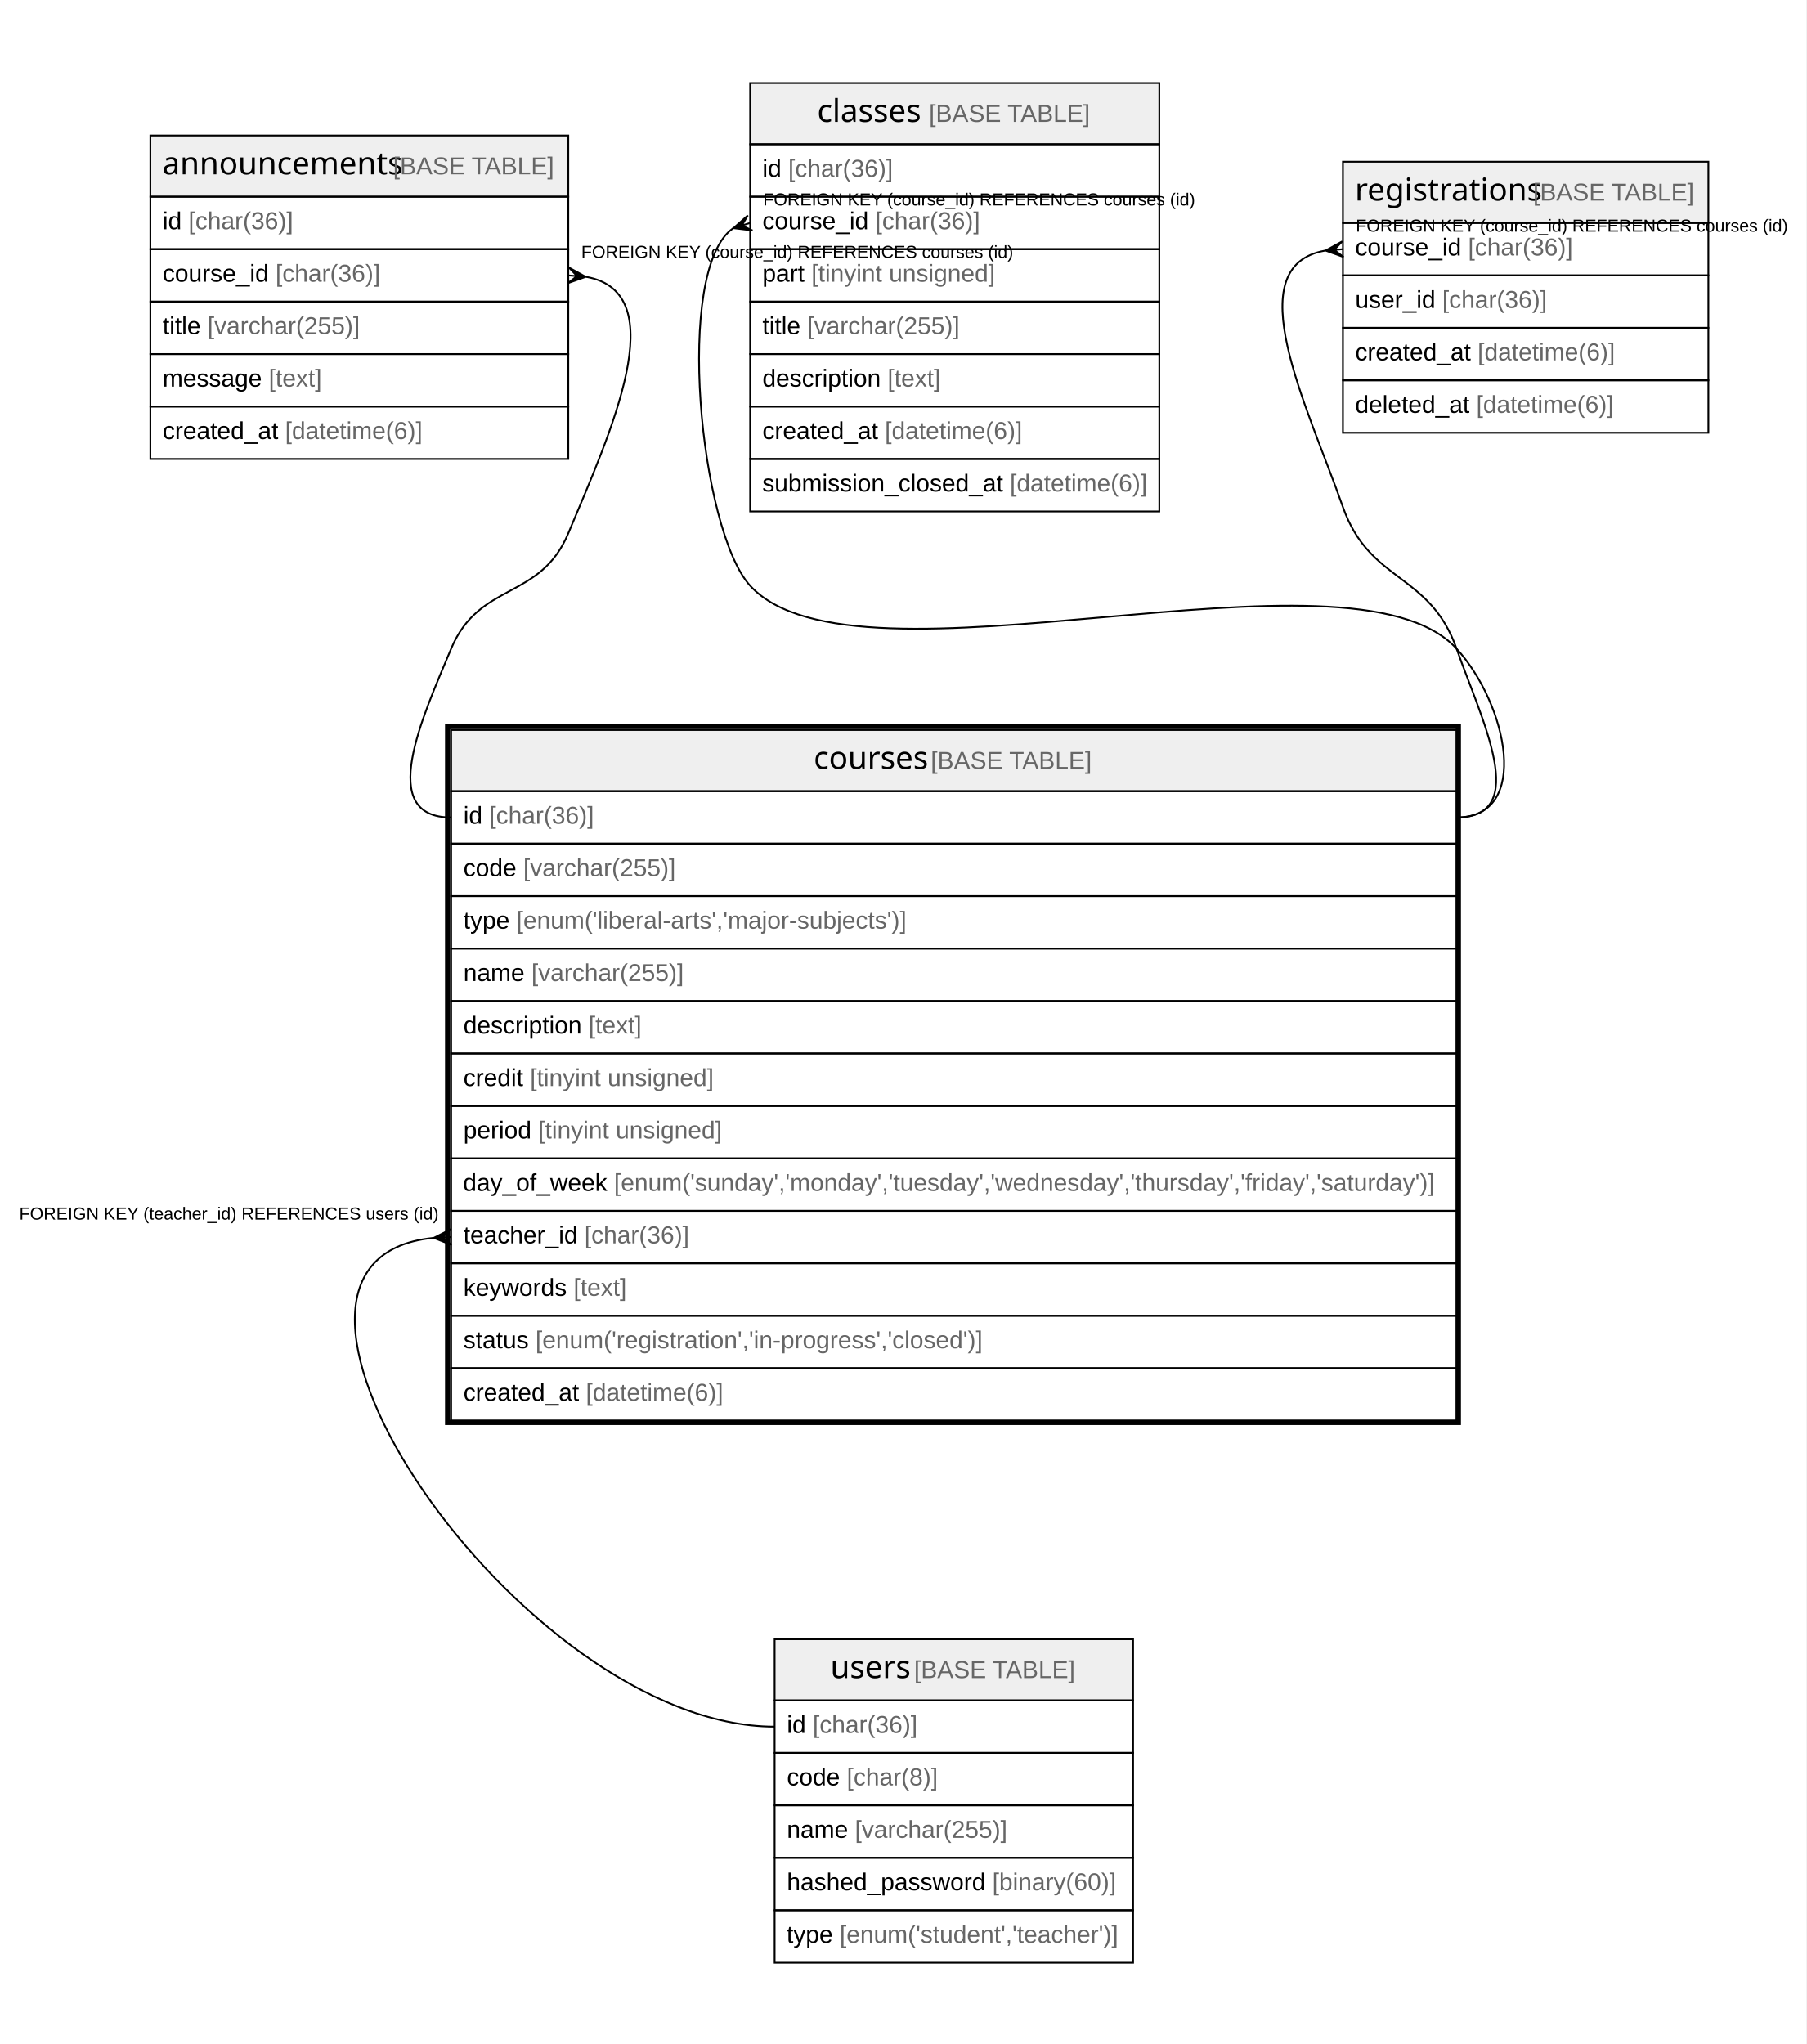
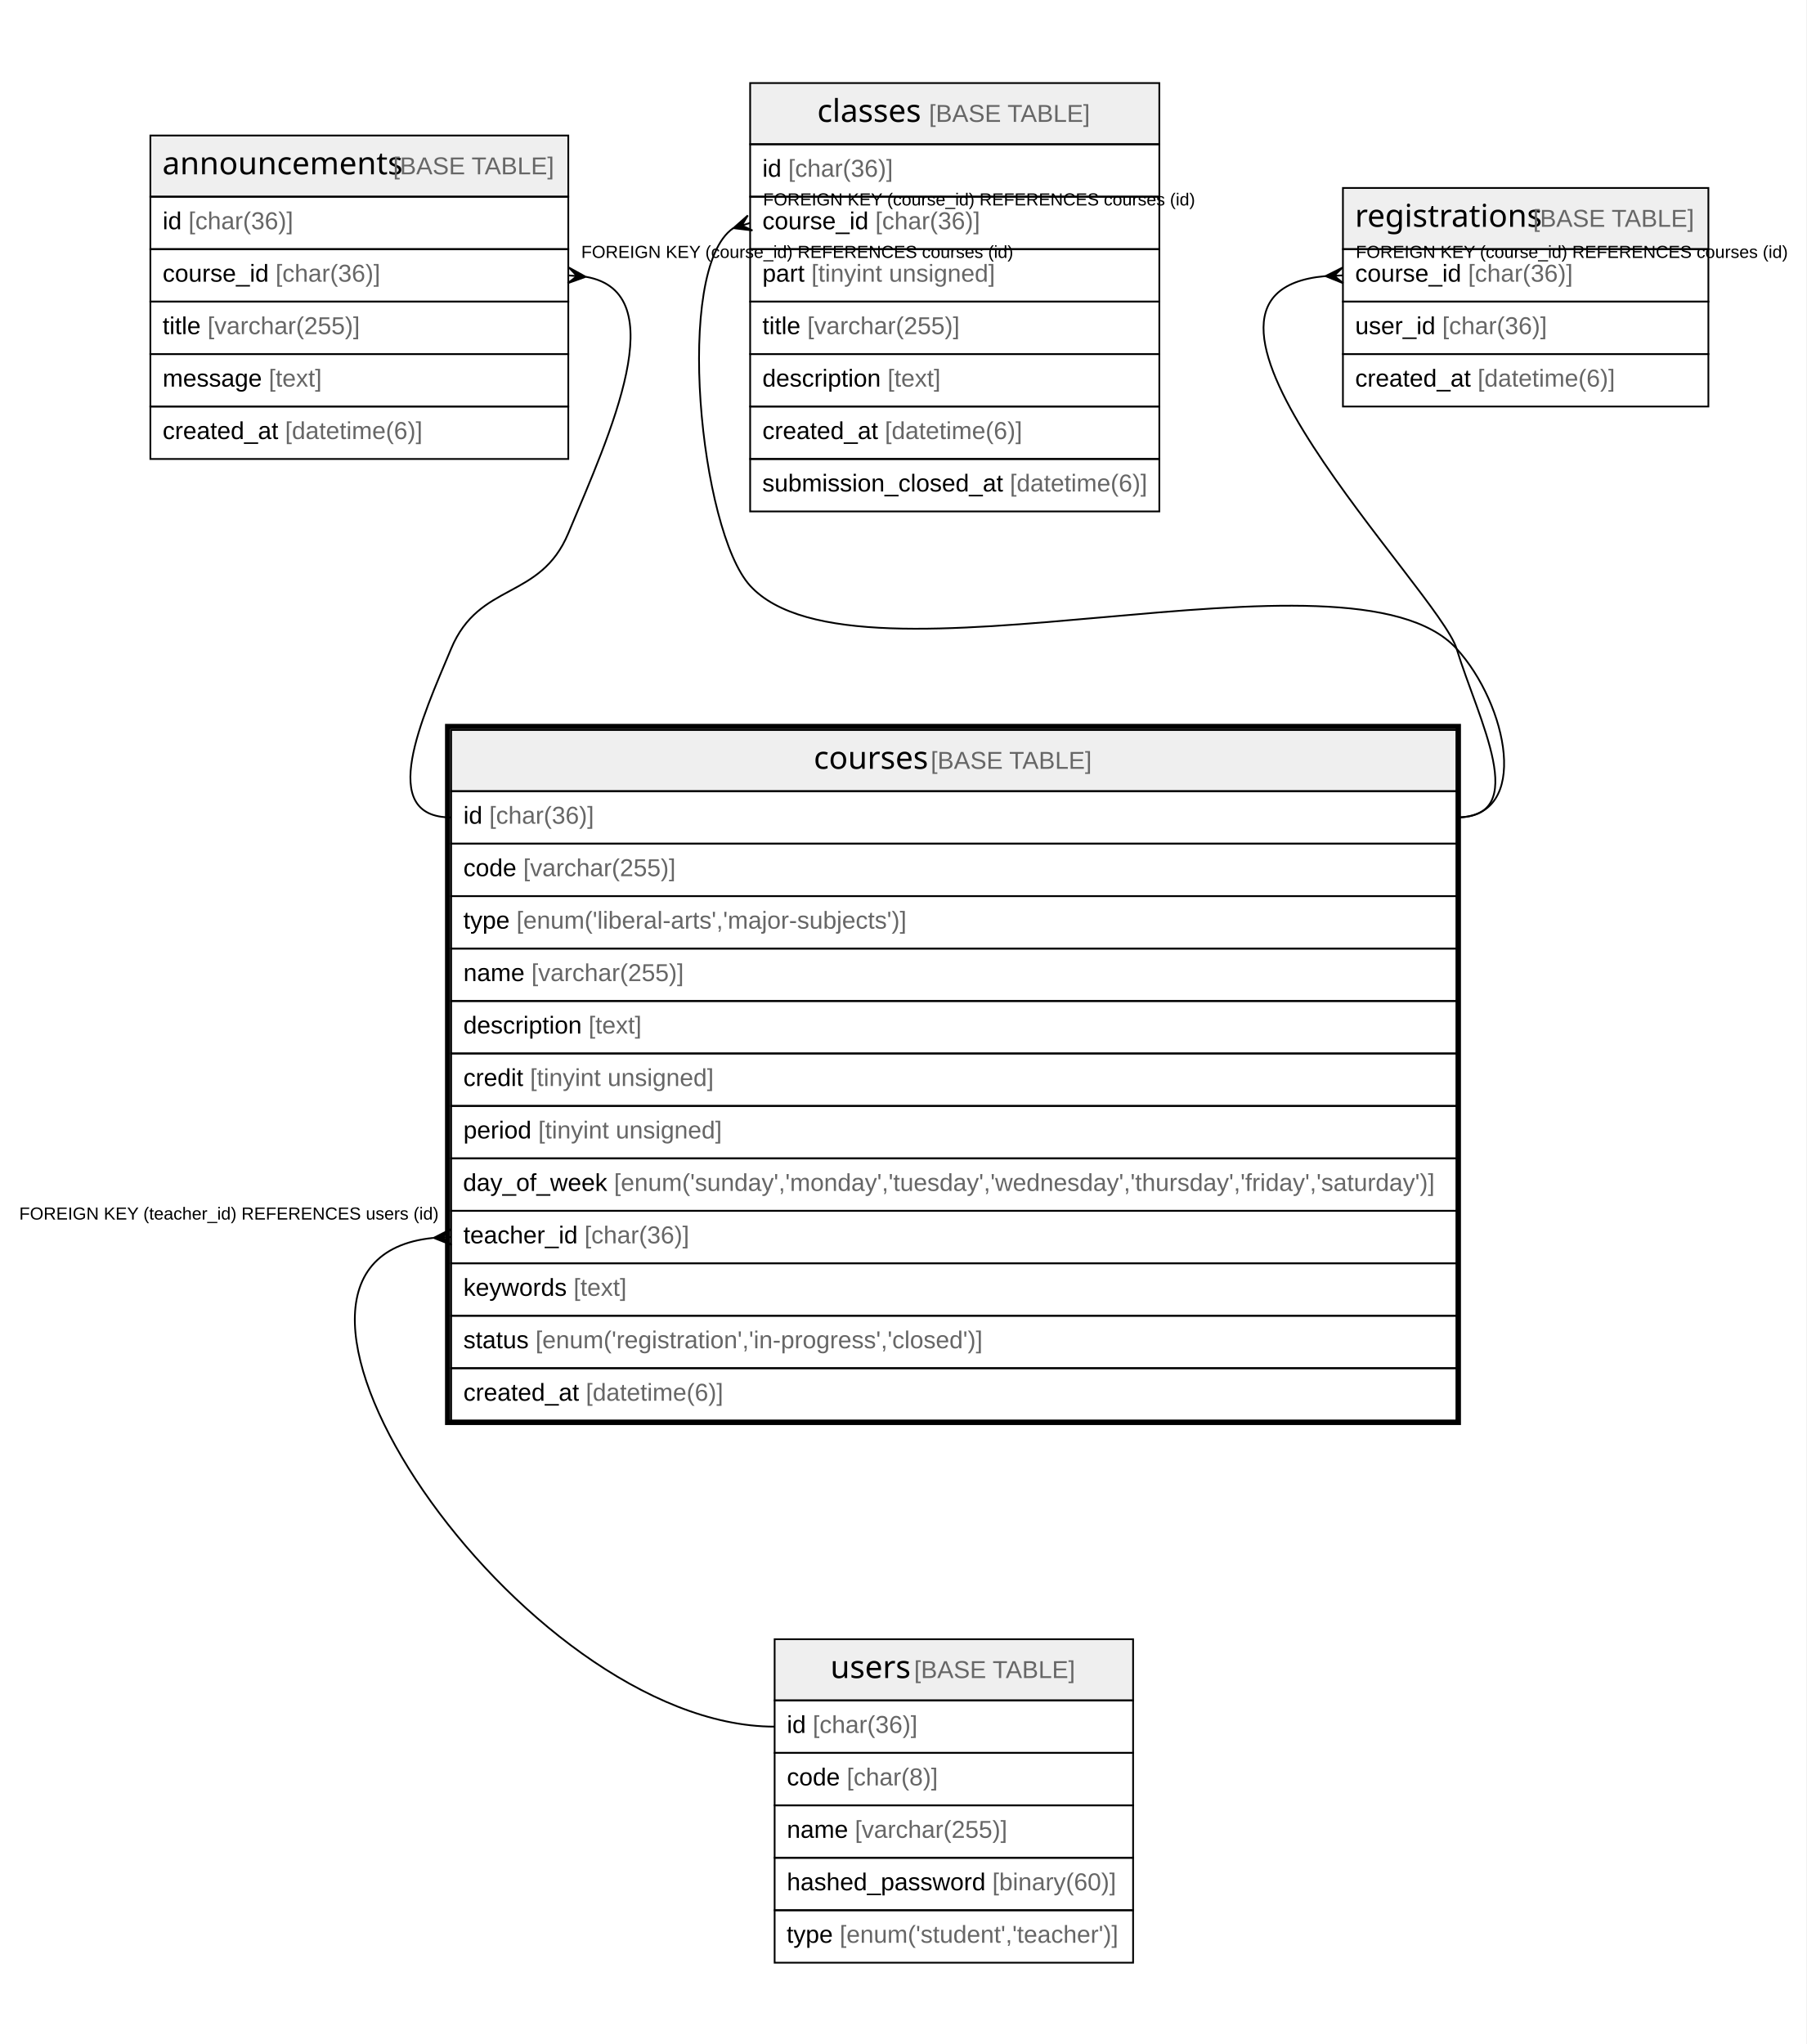
<svg xmlns="http://www.w3.org/2000/svg" width="1033pt" height="1169pt" viewBox="0.00 0.00 1033.00 1169.00">
  <g id="graph0" class="graph" transform="scale(1 1) rotate(0) translate(4 1165)">
    <polygon fill="#ffffff" stroke="transparent" points="-4,4 -4,-1165 1029,-1165 1029,4 -4,4" />
    <g id="node1" class="node">
      <polygon fill="#efefef" stroke="transparent" points="254,-712.5 254,-747.5 829,-747.5 829,-712.5 254,-712.5" />
      <polygon fill="none" stroke="#000000" points="254,-712.5 254,-747.5 829,-747.5 829,-712.5 254,-712.5" />
      <text text-anchor="start" x="461.368" y="-725.3" font-family="Arial Bold" font-size="18.00" fill="#000000">courses</text>
      <text text-anchor="start" x="524.379" y="-725.3" font-family="Arial" font-size="14.00" fill="#000000"> </text>
      <text text-anchor="start" x="528.269" y="-725.3" font-family="Arial" font-size="14.00" fill="#666666">[BASE TABLE]</text>
      <polygon fill="none" stroke="#000000" points="254,-682.5 254,-712.5 829,-712.5 829,-682.5 254,-682.5" />
      <text text-anchor="start" x="261" y="-693.9" font-family="Arial" font-size="14.00" fill="#000000">id </text>
      <text text-anchor="start" x="275.78" y="-693.9" font-family="Arial" font-size="14.00" fill="#666666">[char(36)]</text>
      <polygon fill="none" stroke="#000000" points="254,-652.5 254,-682.5 829,-682.5 829,-652.5 254,-652.5" />
      <text text-anchor="start" x="261" y="-663.9" font-family="Arial" font-size="14.00" fill="#000000">code </text>
      <text text-anchor="start" x="295.238" y="-663.9" font-family="Arial" font-size="14.00" fill="#666666">[varchar(255)]</text>
      <polygon fill="none" stroke="#000000" points="254,-622.5 254,-652.5 829,-652.5 829,-622.5 254,-622.5" />
      <text text-anchor="start" x="261" y="-633.9" font-family="Arial" font-size="14.00" fill="#000000">type </text>
      <text text-anchor="start" x="291.346" y="-633.9" font-family="Arial" font-size="14.00" fill="#666666">[enum('liberal-arts','major-subjects')]</text>
      <polygon fill="none" stroke="#000000" points="254,-592.5 254,-622.5 829,-622.5 829,-592.5 254,-592.5" />
      <text text-anchor="start" x="261" y="-603.9" font-family="Arial" font-size="14.00" fill="#000000">name </text>
      <text text-anchor="start" x="299.899" y="-603.9" font-family="Arial" font-size="14.00" fill="#666666">[varchar(255)]</text>
      <polygon fill="none" stroke="#000000" points="254,-562.5 254,-592.5 829,-592.5 829,-562.5 254,-562.5" />
      <text text-anchor="start" x="261" y="-573.9" font-family="Arial" font-size="14.00" fill="#000000">description </text>
      <text text-anchor="start" x="332.568" y="-573.9" font-family="Arial" font-size="14.00" fill="#666666">[text]</text>
      <polygon fill="none" stroke="#000000" points="254,-532.5 254,-562.5 829,-562.5 829,-532.5 254,-532.5" />
      <text text-anchor="start" x="261" y="-543.9" font-family="Arial" font-size="14.00" fill="#000000">credit </text>
      <text text-anchor="start" x="299.114" y="-543.9" font-family="Arial" font-size="14.00" fill="#666666">[tinyint unsigned]</text>
      <polygon fill="none" stroke="#000000" points="254,-502.5 254,-532.5 829,-532.5 829,-502.5 254,-502.5" />
      <text text-anchor="start" x="261" y="-513.9" font-family="Arial" font-size="14.00" fill="#000000">period </text>
      <text text-anchor="start" x="303.788" y="-513.9" font-family="Arial" font-size="14.00" fill="#666666">[tinyint unsigned]</text>
      <polygon fill="none" stroke="#000000" points="254,-472.5 254,-502.5 829,-502.5 829,-472.5 254,-472.5" />
      <text text-anchor="start" x="260.776" y="-483.9" font-family="Arial" font-size="14.00" fill="#000000">day_of_week </text>
      <text text-anchor="start" x="347.142" y="-483.9" font-family="Arial" font-size="14.00" fill="#666666">[enum('sunday','monday','tuesday','wednesday','thursday','friday','saturday')]</text>
      <polygon fill="none" stroke="#000000" points="254,-442.5 254,-472.5 829,-472.5 829,-442.5 254,-442.5" />
      <text text-anchor="start" x="261" y="-453.9" font-family="Arial" font-size="14.00" fill="#000000">teacher_id </text>
      <text text-anchor="start" x="330.244" y="-453.9" font-family="Arial" font-size="14.00" fill="#666666">[char(36)]</text>
      <polygon fill="none" stroke="#000000" points="254,-412.5 254,-442.5 829,-442.5 829,-412.5 254,-412.5" />
      <text text-anchor="start" x="261" y="-423.9" font-family="Arial" font-size="14.00" fill="#000000">keywords </text>
      <text text-anchor="start" x="324.006" y="-423.9" font-family="Arial" font-size="14.00" fill="#666666">[text]</text>
      <polygon fill="none" stroke="#000000" points="254,-382.5 254,-412.5 829,-412.5 829,-382.5 254,-382.5" />
      <text text-anchor="start" x="261" y="-393.9" font-family="Arial" font-size="14.00" fill="#000000">status </text>
      <text text-anchor="start" x="302.237" y="-393.9" font-family="Arial" font-size="14.00" fill="#666666">[enum('registration','in-progress','closed')]</text>
      <polygon fill="none" stroke="#000000" points="254,-352.5 254,-382.5 829,-382.5 829,-352.5 254,-352.5" />
      <text text-anchor="start" x="261" y="-363.9" font-family="Arial" font-size="14.00" fill="#000000">created_at </text>
      <text text-anchor="start" x="331.028" y="-363.9" font-family="Arial" font-size="14.00" fill="#666666">[datetime(6)]</text>
      <polygon fill="none" stroke="#000000" stroke-width="3" points="252,-351.5 252,-749.5 830,-749.5 830,-351.5 252,-351.5" />
    </g>
    <g id="node5" class="node">
      <polygon fill="#efefef" stroke="transparent" points="439,-192.5 439,-227.5 644,-227.5 644,-192.5 439,-192.5" />
      <polygon fill="none" stroke="#000000" points="439,-192.5 439,-227.5 644,-227.5 644,-192.5 439,-192.5" />
      <text text-anchor="start" x="470.871" y="-205.3" font-family="Arial Bold" font-size="18.00" fill="#000000">users</text>
      <text text-anchor="start" x="514.875" y="-205.3" font-family="Arial" font-size="14.00" fill="#000000"> </text>
      <text text-anchor="start" x="518.766" y="-205.3" font-family="Arial" font-size="14.00" fill="#666666">[BASE TABLE]</text>
      <polygon fill="none" stroke="#000000" points="439,-162.5 439,-192.5 644,-192.5 644,-162.5 439,-162.5" />
      <text text-anchor="start" x="446" y="-173.9" font-family="Arial" font-size="14.00" fill="#000000">id </text>
      <text text-anchor="start" x="460.78" y="-173.9" font-family="Arial" font-size="14.00" fill="#666666">[char(36)]</text>
      <polygon fill="none" stroke="#000000" points="439,-132.5 439,-162.5 644,-162.5 644,-132.5 439,-132.5" />
      <text text-anchor="start" x="446" y="-143.9" font-family="Arial" font-size="14.00" fill="#000000">code </text>
      <text text-anchor="start" x="480.238" y="-143.9" font-family="Arial" font-size="14.00" fill="#666666">[char(8)]</text>
      <polygon fill="none" stroke="#000000" points="439,-102.5 439,-132.5 644,-132.5 644,-102.5 439,-102.5" />
      <text text-anchor="start" x="446" y="-113.9" font-family="Arial" font-size="14.00" fill="#000000">name </text>
      <text text-anchor="start" x="484.899" y="-113.9" font-family="Arial" font-size="14.00" fill="#666666">[varchar(255)]</text>
      <polygon fill="none" stroke="#000000" points="439,-72.5 439,-102.5 644,-102.5 644,-72.5 439,-72.5" />
      <text text-anchor="start" x="446" y="-83.9" font-family="Arial" font-size="14.00" fill="#000000">hashed_password </text>
      <text text-anchor="start" x="563.484" y="-83.9" font-family="Arial" font-size="14.00" fill="#666666">[binary(60)]</text>
      <polygon fill="none" stroke="#000000" points="439,-42.5 439,-72.5 644,-72.5 644,-42.5 439,-42.5" />
      <text text-anchor="start" x="445.844" y="-53.9" font-family="Arial" font-size="14.00" fill="#000000">type </text>
      <text text-anchor="start" x="476.191" y="-53.9" font-family="Arial" font-size="14.00" fill="#666666">[enum('student','teacher')]</text>
    </g>
    <g id="edge4" class="edge">
      <path fill="none" stroke="#000000" d="M243.668,-457.007C113.858,-443.995 293.488,-177.5 439,-177.5" />
      <polygon fill="#000000" stroke="#000000" points="244.011,-457.024 253.786,-461.995 249.006,-457.262 254,-457.5 254,-457.5 254,-457.5 249.006,-457.262 254.214,-453.005 244.011,-457.024 244.011,-457.024" />
      <text text-anchor="start" x="6.997" y="-467.5" font-family="Arial" font-size="10.00" fill="#000000">FOREIGN KEY (teacher_id) REFERENCES users (id)</text>
    </g>
    <g id="node2" class="node">
      <polygon fill="#efefef" stroke="transparent" points="82,-1052.5 82,-1087.5 321,-1087.5 321,-1052.5 82,-1052.5" />
      <polygon fill="none" stroke="#000000" points="82,-1052.5 82,-1087.5 321,-1087.5 321,-1052.5 82,-1052.5" />
      <text text-anchor="start" x="88.848" y="-1065.3" font-family="Arial Bold" font-size="18.00" fill="#000000">announcements</text>
      <text text-anchor="start" x="216.898" y="-1065.3" font-family="Arial" font-size="14.00" fill="#000000"> </text>
      <text text-anchor="start" x="220.789" y="-1065.3" font-family="Arial" font-size="14.00" fill="#666666">[BASE TABLE]</text>
      <polygon fill="none" stroke="#000000" points="82,-1022.5 82,-1052.5 321,-1052.5 321,-1022.5 82,-1022.5" />
      <text text-anchor="start" x="89" y="-1033.9" font-family="Arial" font-size="14.00" fill="#000000">id </text>
      <text text-anchor="start" x="103.78" y="-1033.9" font-family="Arial" font-size="14.00" fill="#666666">[char(36)]</text>
      <polygon fill="none" stroke="#000000" points="82,-992.5 82,-1022.5 321,-1022.5 321,-992.5 82,-992.5" />
      <text text-anchor="start" x="89" y="-1003.9" font-family="Arial" font-size="14.00" fill="#000000">course_id </text>
      <text text-anchor="start" x="153.571" y="-1003.9" font-family="Arial" font-size="14.00" fill="#666666">[char(36)]</text>
      <polygon fill="none" stroke="#000000" points="82,-962.5 82,-992.5 321,-992.5 321,-962.5 82,-962.5" />
      <text text-anchor="start" x="89" y="-973.9" font-family="Arial" font-size="14.00" fill="#000000">title </text>
      <text text-anchor="start" x="114.668" y="-973.9" font-family="Arial" font-size="14.00" fill="#666666">[varchar(255)]</text>
      <polygon fill="none" stroke="#000000" points="82,-932.5 82,-962.5 321,-962.5 321,-932.5 82,-932.5" />
      <text text-anchor="start" x="89" y="-943.9" font-family="Arial" font-size="14.00" fill="#000000">message </text>
      <text text-anchor="start" x="149.682" y="-943.9" font-family="Arial" font-size="14.00" fill="#666666">[text]</text>
      <polygon fill="none" stroke="#000000" points="82,-902.5 82,-932.5 321,-932.5 321,-902.5 82,-902.5" />
      <text text-anchor="start" x="89" y="-913.9" font-family="Arial" font-size="14.00" fill="#000000">created_at </text>
      <text text-anchor="start" x="159.028" y="-913.9" font-family="Arial" font-size="14.00" fill="#666666">[datetime(6)]</text>
    </g>
    <g id="edge1" class="edge">
      <path fill="none" stroke="#000000" d="M331.143,-1006.683C382.045,-997.726 344.881,-917.046 321,-860 304.859,-821.443 270.141,-832.557 254,-794 237.438,-754.438 211.111,-697.5 254,-697.5" />
      <polygon fill="#000000" stroke="#000000" points="330.968,-1006.697 320.639,-1003.014 325.984,-1007.098 321,-1007.5 321,-1007.5 321,-1007.5 325.984,-1007.098 321.361,-1011.986 330.968,-1006.697 330.968,-1006.697" />
      <text text-anchor="start" x="328.386" y="-1017.5" font-family="Arial" font-size="10.00" fill="#000000">FOREIGN KEY (course_id) REFERENCES courses (id)</text>
    </g>
    <g id="node3" class="node">
      <polygon fill="#efefef" stroke="transparent" points="425,-1082.5 425,-1117.5 659,-1117.5 659,-1082.5 425,-1082.5" />
      <polygon fill="none" stroke="#000000" points="425,-1082.5 425,-1117.5 659,-1117.5 659,-1082.5 425,-1082.5" />
      <text text-anchor="start" x="463.37" y="-1095.3" font-family="Arial Bold" font-size="18.00" fill="#000000">classes</text>
      <text text-anchor="start" x="523.376" y="-1095.3" font-family="Arial" font-size="14.00" fill="#000000"> </text>
      <text text-anchor="start" x="527.267" y="-1095.3" font-family="Arial" font-size="14.00" fill="#666666">[BASE TABLE]</text>
      <polygon fill="none" stroke="#000000" points="425,-1052.5 425,-1082.5 659,-1082.5 659,-1052.5 425,-1052.5" />
      <text text-anchor="start" x="432" y="-1063.9" font-family="Arial" font-size="14.00" fill="#000000">id </text>
      <text text-anchor="start" x="446.78" y="-1063.9" font-family="Arial" font-size="14.00" fill="#666666">[char(36)]</text>
      <polygon fill="none" stroke="#000000" points="425,-1022.5 425,-1052.5 659,-1052.5 659,-1022.5 425,-1022.5" />
      <text text-anchor="start" x="432" y="-1033.9" font-family="Arial" font-size="14.00" fill="#000000">course_id </text>
      <text text-anchor="start" x="496.571" y="-1033.9" font-family="Arial" font-size="14.00" fill="#666666">[char(36)]</text>
      <polygon fill="none" stroke="#000000" points="425,-992.5 425,-1022.5 659,-1022.5 659,-992.5 425,-992.5" />
      <text text-anchor="start" x="432" y="-1003.9" font-family="Arial" font-size="14.00" fill="#000000">part </text>
      <text text-anchor="start" x="460.007" y="-1003.9" font-family="Arial" font-size="14.00" fill="#666666">[tinyint unsigned]</text>
      <polygon fill="none" stroke="#000000" points="425,-962.5 425,-992.5 659,-992.5 659,-962.5 425,-962.5" />
      <text text-anchor="start" x="432" y="-973.9" font-family="Arial" font-size="14.00" fill="#000000">title </text>
      <text text-anchor="start" x="457.668" y="-973.9" font-family="Arial" font-size="14.00" fill="#666666">[varchar(255)]</text>
      <polygon fill="none" stroke="#000000" points="425,-932.5 425,-962.5 659,-962.5 659,-932.5 425,-932.5" />
      <text text-anchor="start" x="432" y="-943.9" font-family="Arial" font-size="14.00" fill="#000000">description </text>
      <text text-anchor="start" x="503.568" y="-943.9" font-family="Arial" font-size="14.00" fill="#666666">[text]</text>
      <polygon fill="none" stroke="#000000" points="425,-902.5 425,-932.5 659,-932.5 659,-902.5 425,-902.5" />
      <text text-anchor="start" x="432" y="-913.9" font-family="Arial" font-size="14.00" fill="#000000">created_at </text>
      <text text-anchor="start" x="502.028" y="-913.9" font-family="Arial" font-size="14.00" fill="#666666">[datetime(6)]</text>
      <polygon fill="none" stroke="#000000" points="425,-872.5 425,-902.5 659,-902.5 659,-872.5 425,-872.5" />
      <text text-anchor="start" x="431.924" y="-883.9" font-family="Arial" font-size="14.00" fill="#000000">submission_closed_at </text>
      <text text-anchor="start" x="573.512" y="-883.9" font-family="Arial" font-size="14.00" fill="#666666">[datetime(6)]</text>
    </g>
    <g id="edge2" class="edge">
      <path fill="none" stroke="#000000" d="M415.29,-1034.473C381.329,-1011.245 396.307,-861.364 425,-830 485.84,-763.498 768.16,-860.502 829,-794 857.95,-762.356 871.889,-697.5 829,-697.5" />
      <polygon fill="#000000" stroke="#000000" points="415.453,-1034.524 423.661,-1041.796 420.227,-1036.012 425,-1037.5 425,-1037.5 425,-1037.5 420.227,-1036.012 426.339,-1033.204 415.453,-1034.524 415.453,-1034.524" />
      <text text-anchor="start" x="432.386" y="-1047.5" font-family="Arial" font-size="10.00" fill="#000000">FOREIGN KEY (course_id) REFERENCES courses (id)</text>
    </g>
    <g id="node4" class="node">
-       <polygon fill="#efefef" stroke="transparent" points="764,-1037.5 764,-1072.5 973,-1072.5 973,-1037.5 764,-1037.5" />
-       <polygon fill="none" stroke="#000000" points="764,-1037.5 764,-1072.5 973,-1072.5 973,-1037.5 764,-1037.5" />
-       <text text-anchor="start" x="770.869" y="-1050.3" font-family="Arial Bold" font-size="18.00" fill="#000000">registrations</text>
-       <text text-anchor="start" x="868.877" y="-1050.3" font-family="Arial" font-size="14.00" fill="#000000"> </text>
-       <text text-anchor="start" x="872.768" y="-1050.3" font-family="Arial" font-size="14.00" fill="#666666">[BASE TABLE]</text>
-       <polygon fill="none" stroke="#000000" points="764,-1007.5 764,-1037.5 973,-1037.5 973,-1007.5 764,-1007.5" />
-       <text text-anchor="start" x="771" y="-1018.9" font-family="Arial" font-size="14.00" fill="#000000">course_id </text>
-       <text text-anchor="start" x="835.571" y="-1018.9" font-family="Arial" font-size="14.00" fill="#666666">[char(36)]</text>
-       <polygon fill="none" stroke="#000000" points="764,-977.5 764,-1007.5 973,-1007.5 973,-977.5 764,-977.5" />
-       <text text-anchor="start" x="771" y="-988.9" font-family="Arial" font-size="14.00" fill="#000000">user_id </text>
-       <text text-anchor="start" x="820.788" y="-988.9" font-family="Arial" font-size="14.00" fill="#666666">[char(36)]</text>
-       <polygon fill="none" stroke="#000000" points="764,-947.5 764,-977.5 973,-977.5 973,-947.5 764,-947.5" />
-       <text text-anchor="start" x="771" y="-958.9" font-family="Arial" font-size="14.00" fill="#000000">created_at </text>
-       <text text-anchor="start" x="841.028" y="-958.9" font-family="Arial" font-size="14.00" fill="#666666">[datetime(6)]</text>
-       <polygon fill="none" stroke="#000000" points="764,-917.5 764,-947.5 973,-947.5 973,-917.5 764,-917.5" />
-       <text text-anchor="start" x="771" y="-928.9" font-family="Arial" font-size="14.00" fill="#000000">deleted_at </text>
-       <text text-anchor="start" x="840.257" y="-928.9" font-family="Arial" font-size="14.00" fill="#666666">[datetime(6)]</text>
+       <polygon fill="#efefef" stroke="transparent" points="764,-1022.5 764,-1057.5 973,-1057.5 973,-1022.5 764,-1022.5" />
+       <polygon fill="none" stroke="#000000" points="764,-1022.5 764,-1057.5 973,-1057.5 973,-1022.5 764,-1022.5" />
+       <text text-anchor="start" x="770.869" y="-1035.3" font-family="Arial Bold" font-size="18.00" fill="#000000">registrations</text>
+       <text text-anchor="start" x="868.877" y="-1035.3" font-family="Arial" font-size="14.00" fill="#000000"> </text>
+       <text text-anchor="start" x="872.768" y="-1035.3" font-family="Arial" font-size="14.00" fill="#666666">[BASE TABLE]</text>
+       <polygon fill="none" stroke="#000000" points="764,-992.5 764,-1022.5 973,-1022.5 973,-992.5 764,-992.5" />
+       <text text-anchor="start" x="771" y="-1003.9" font-family="Arial" font-size="14.00" fill="#000000">course_id </text>
+       <text text-anchor="start" x="835.571" y="-1003.9" font-family="Arial" font-size="14.00" fill="#666666">[char(36)]</text>
+       <polygon fill="none" stroke="#000000" points="764,-962.5 764,-992.5 973,-992.5 973,-962.5 764,-962.5" />
+       <text text-anchor="start" x="771" y="-973.9" font-family="Arial" font-size="14.00" fill="#000000">user_id </text>
+       <text text-anchor="start" x="820.788" y="-973.9" font-family="Arial" font-size="14.00" fill="#666666">[char(36)]</text>
+       <polygon fill="none" stroke="#000000" points="764,-932.5 764,-962.5 973,-962.5 973,-932.5 764,-932.5" />
+       <text text-anchor="start" x="771" y="-943.9" font-family="Arial" font-size="14.00" fill="#000000">created_at </text>
+       <text text-anchor="start" x="841.028" y="-943.9" font-family="Arial" font-size="14.00" fill="#666666">[datetime(6)]</text>
    </g>
    <g id="edge3" class="edge">
-       <path fill="none" stroke="#000000" d="M753.889,-1021.696C703.337,-1012.873 743.486,-933.341 764,-875 779.311,-831.455 813.689,-837.545 829,-794 843.227,-753.539 871.889,-697.5 829,-697.5" />
-       <polygon fill="#000000" stroke="#000000" points="754.032,-1021.707 763.643,-1026.986 759.016,-1022.103 764,-1022.5 764,-1022.5 764,-1022.5 759.016,-1022.103 764.357,-1018.014 754.032,-1021.707 754.032,-1021.707" />
-       <text text-anchor="start" x="771.386" y="-1032.5" font-family="Arial" font-size="10.00" fill="#000000">FOREIGN KEY (course_id) REFERENCES courses (id)</text>
+       <path fill="none" stroke="#000000" d="M753.85,-1007.076C646.073,-997.46 818.814,-827.211 829,-794 841.576,-752.996 871.889,-697.5 829,-697.5" />
+       <polygon fill="#000000" stroke="#000000" points="754.009,-1007.082 763.812,-1011.996 759.004,-1007.291 764,-1007.5 764,-1007.5 764,-1007.5 759.004,-1007.291 764.188,-1003.004 754.009,-1007.082 754.009,-1007.082" />
+       <text text-anchor="start" x="771.386" y="-1017.5" font-family="Arial" font-size="10.00" fill="#000000">FOREIGN KEY (course_id) REFERENCES courses (id)</text>
    </g>
  </g>
</svg>
